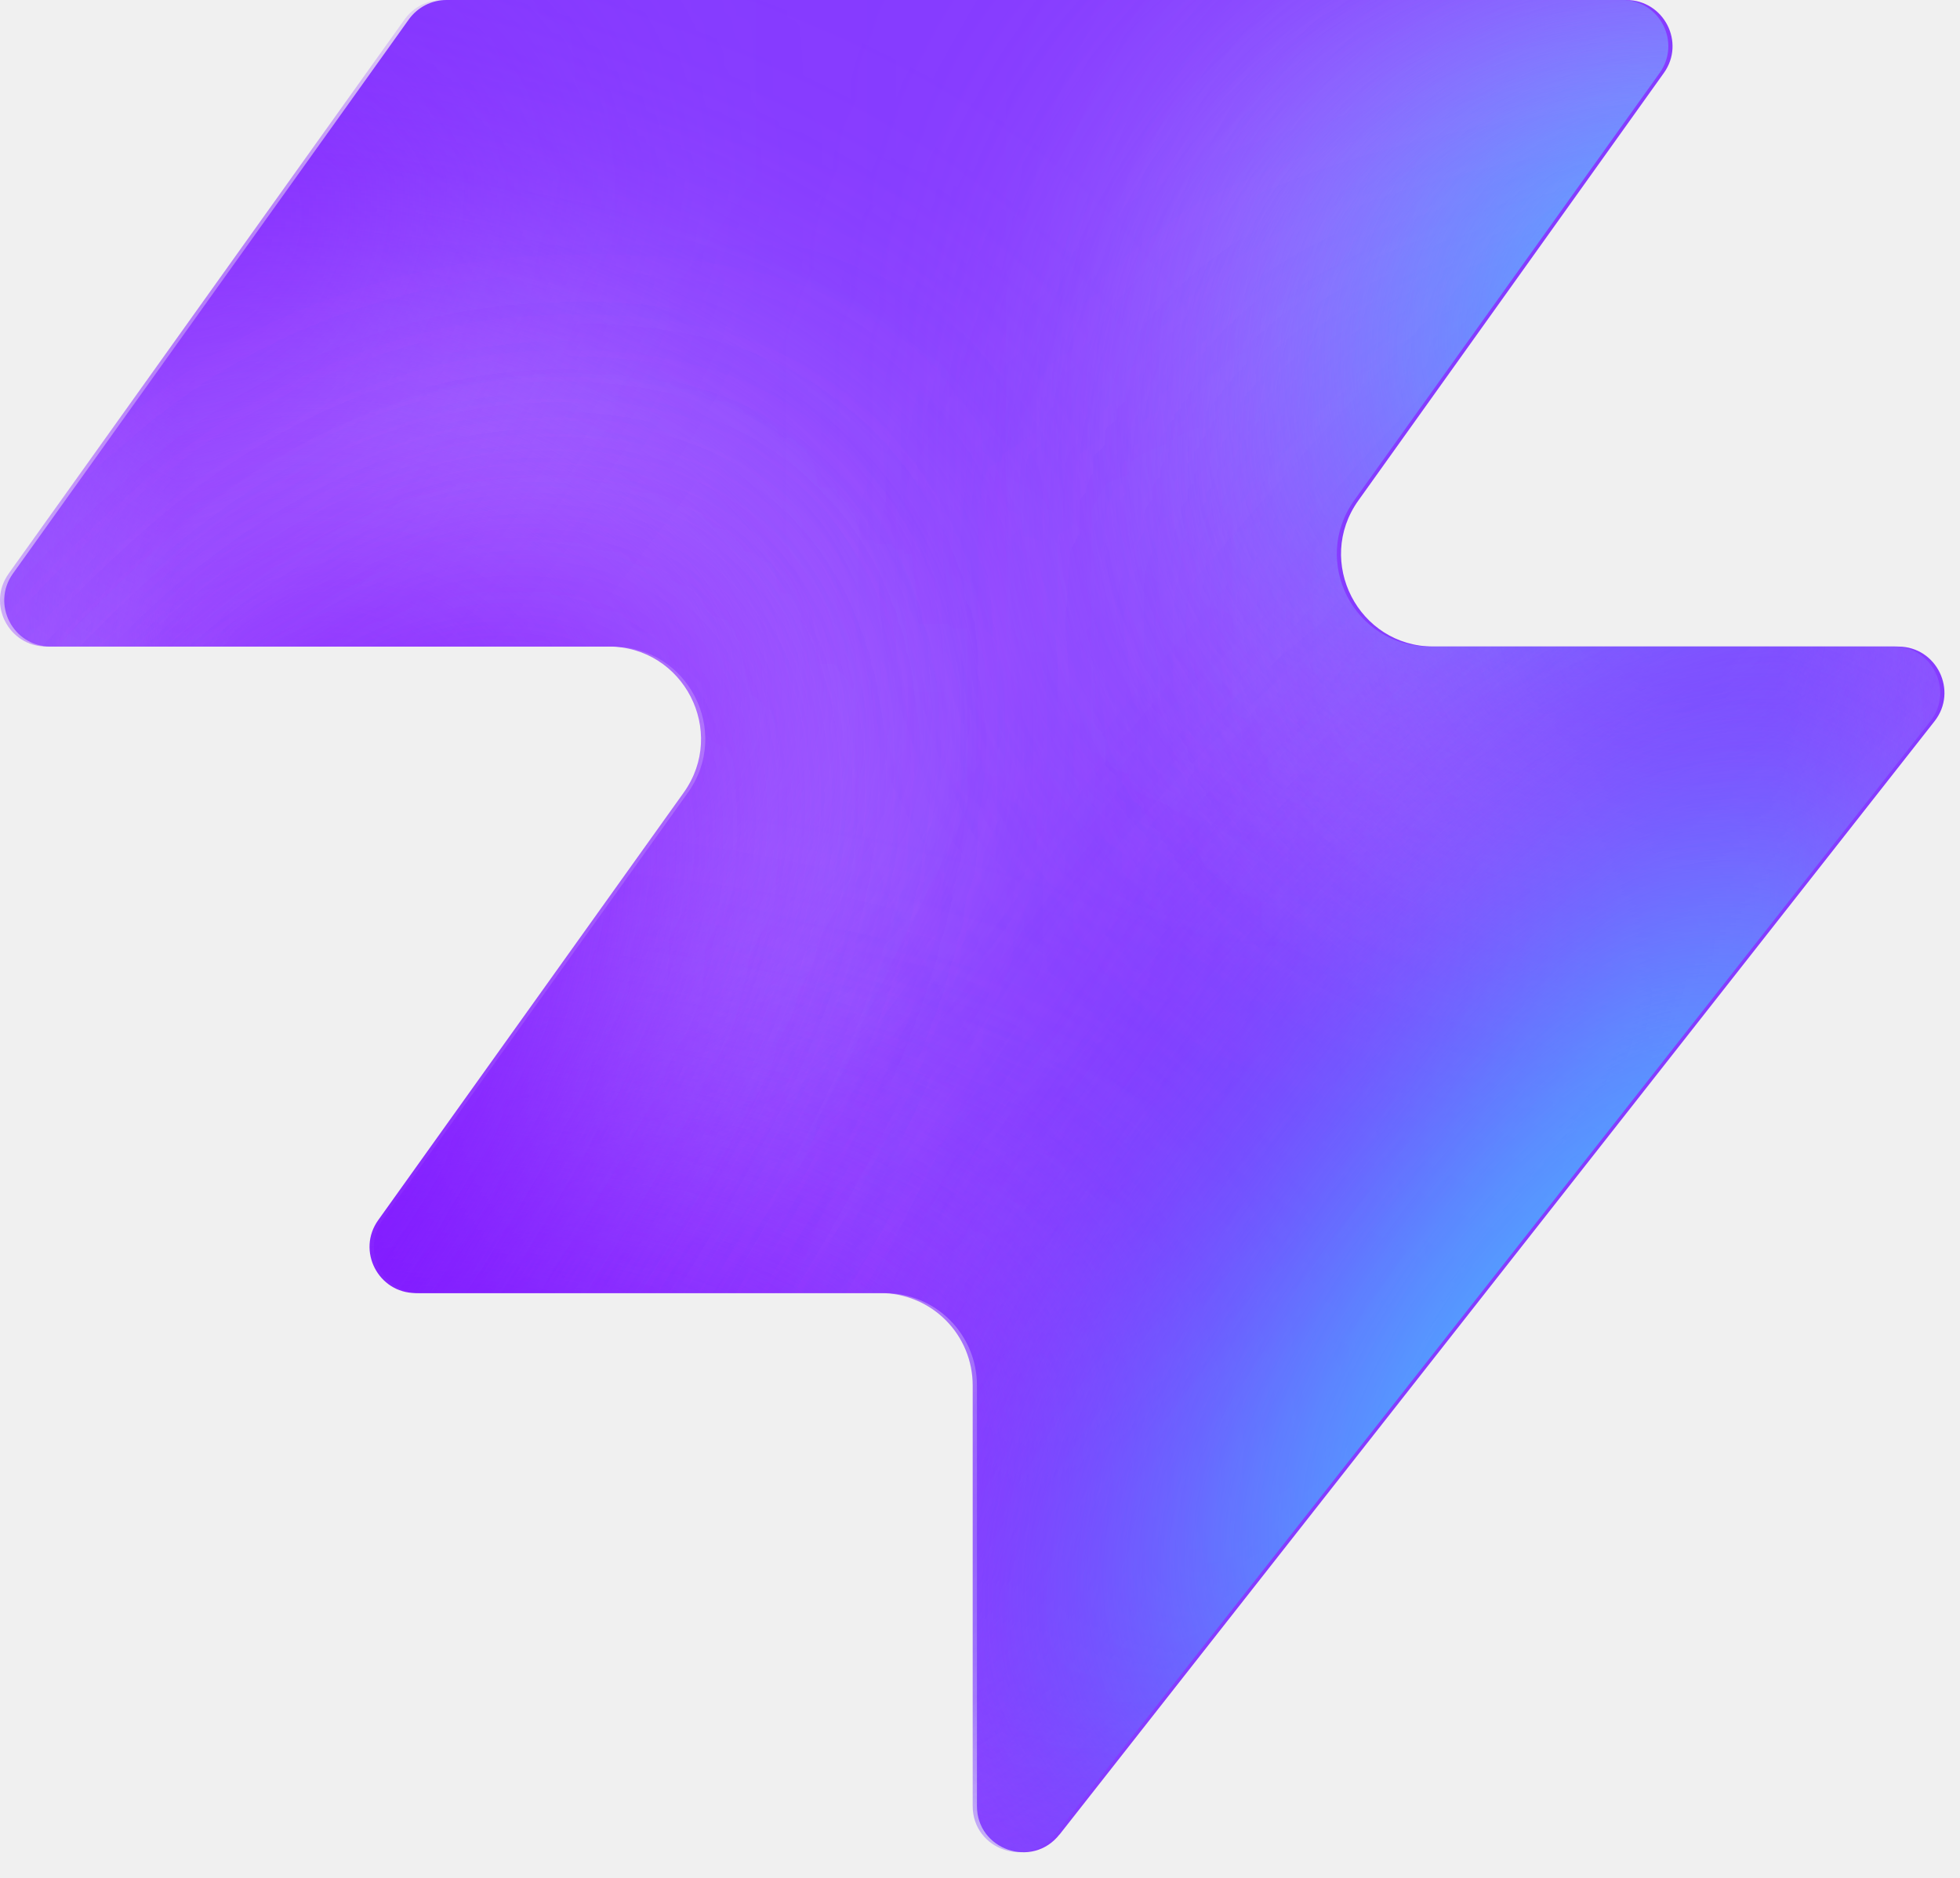
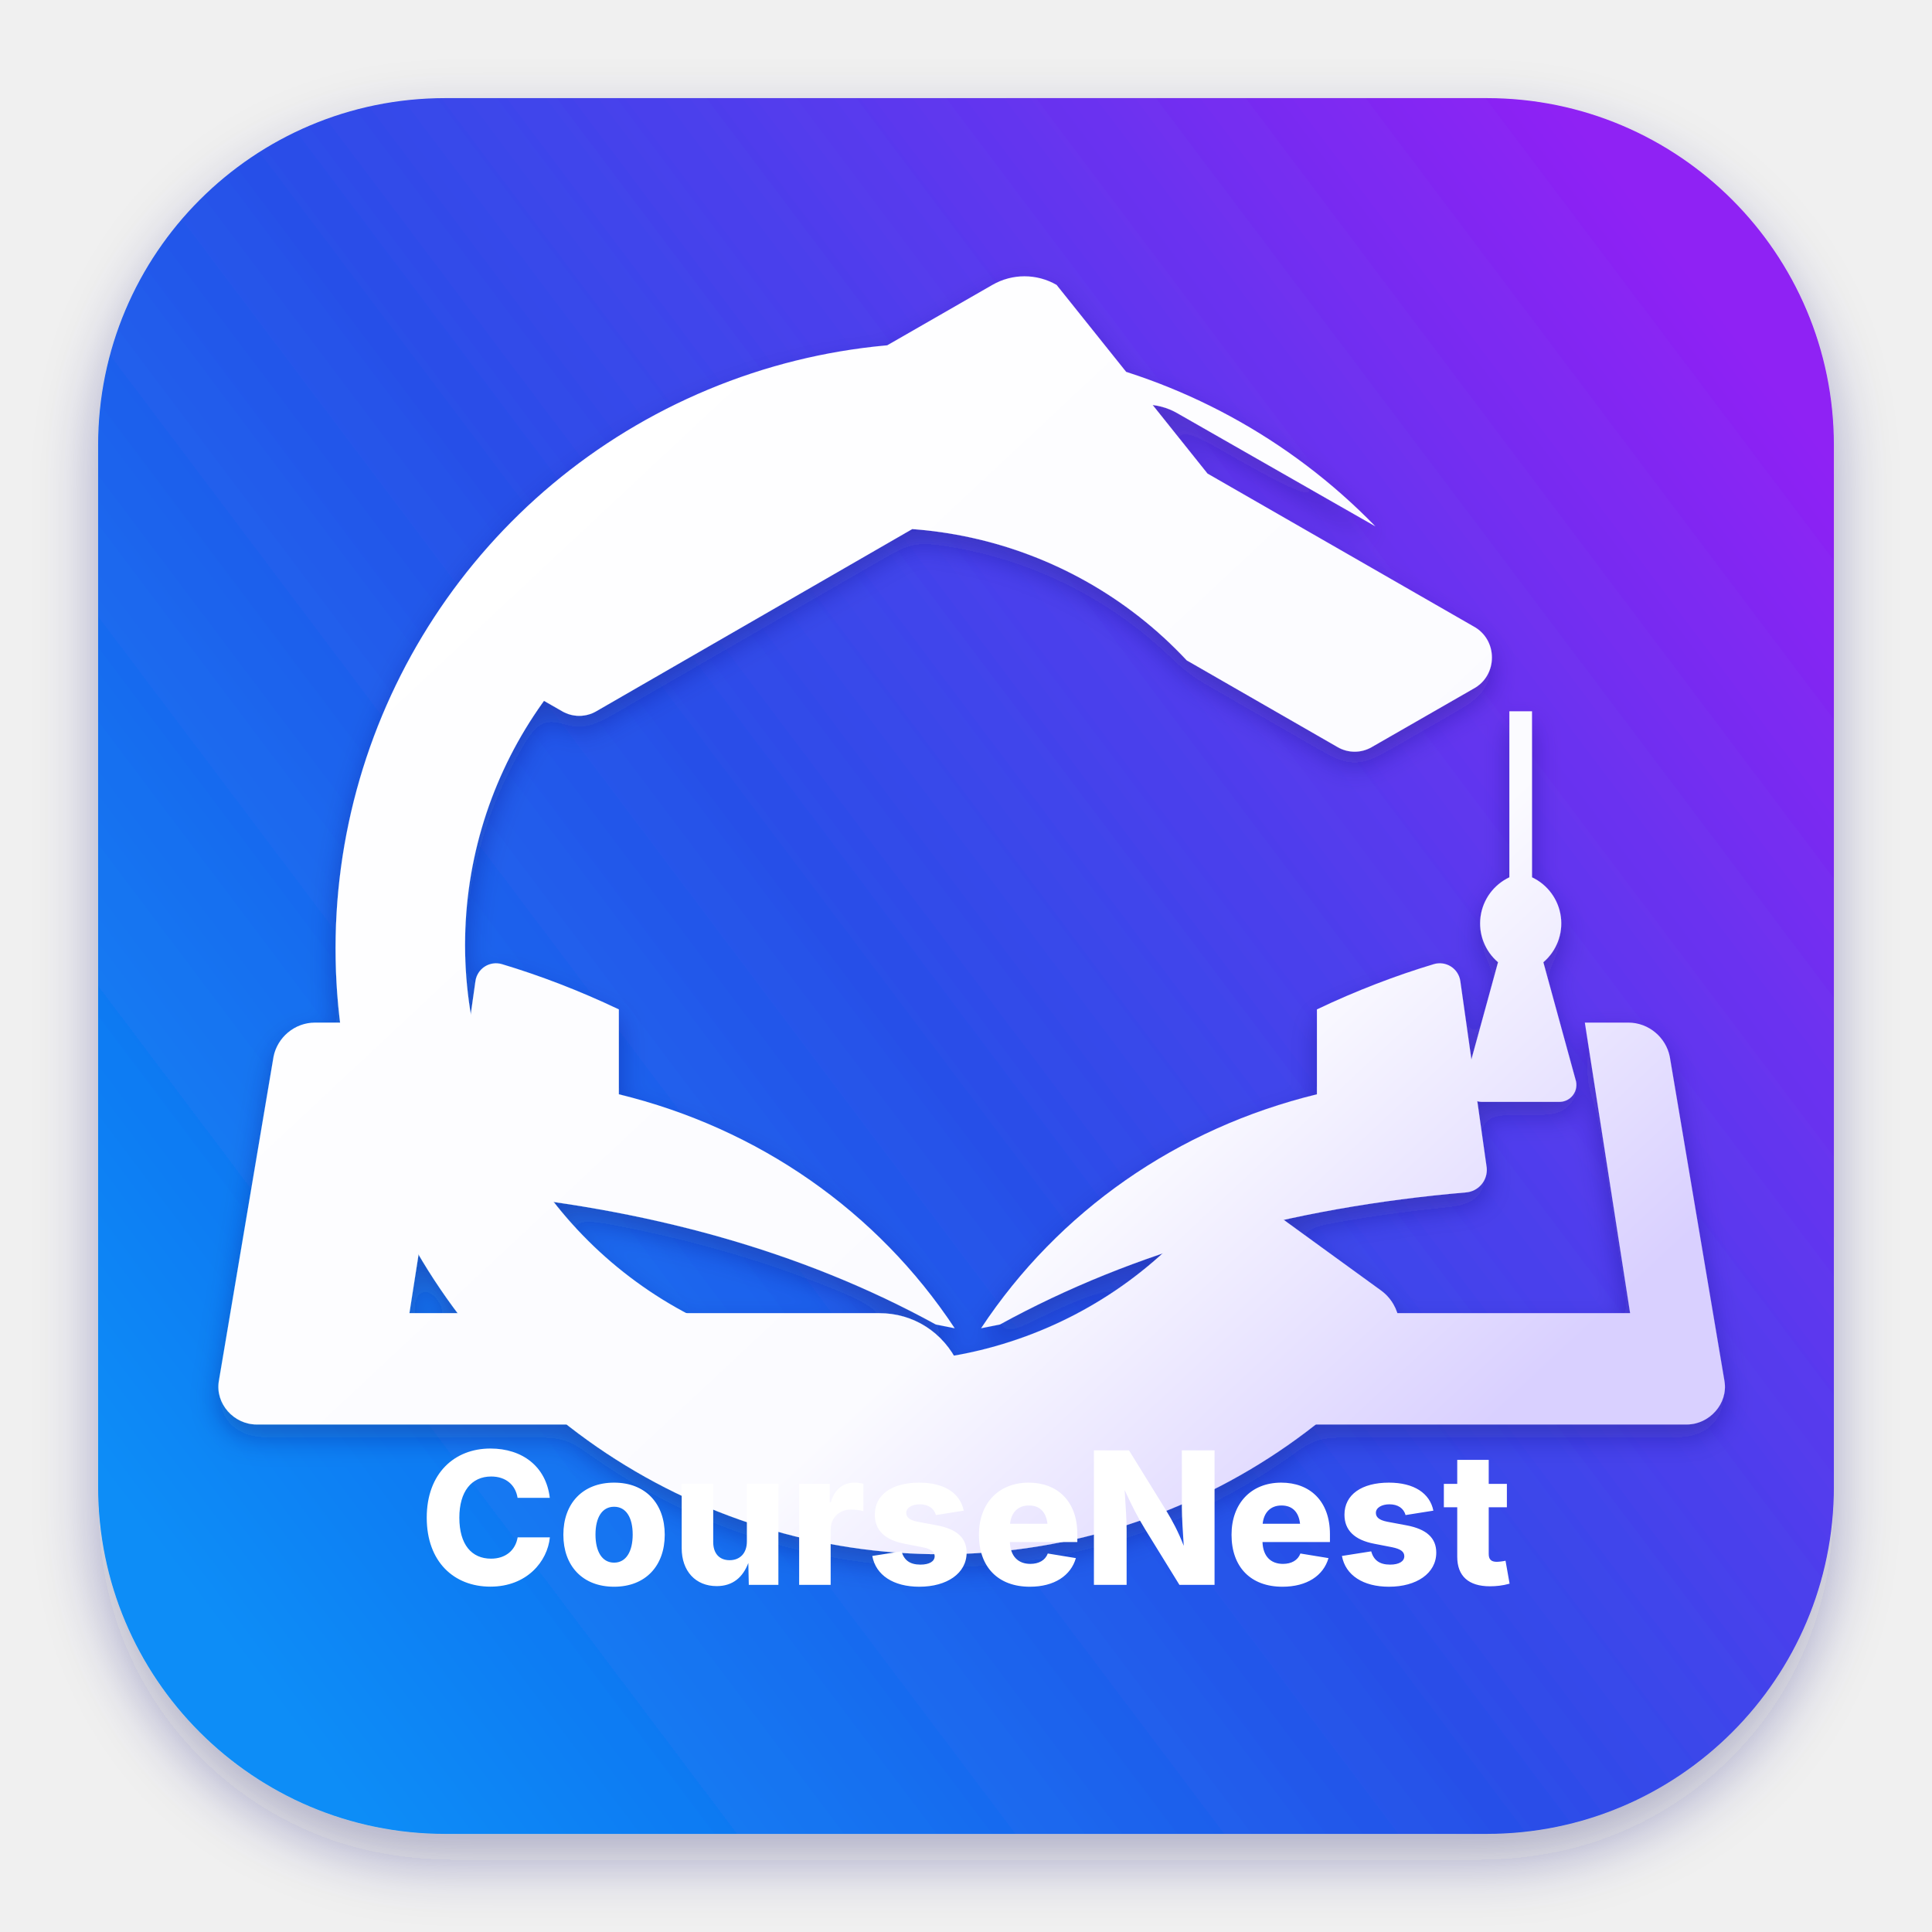
- <svg xmlns="http://www.w3.org/2000/svg" width="48" height="46" fill="none" viewBox="0 0 48 46">
-   <path fill="#863bff" d="M25.946 44.938c-.664.845-2.021.375-2.021-.698V33.937a2.26 2.26 0 0 0-2.262-2.262H10.287c-.92 0-1.456-1.04-.92-1.788l7.48-10.471c1.07-1.497 0-3.578-1.842-3.578H1.237c-.92 0-1.456-1.04-.92-1.788L10.013.474c.214-.297.556-.474.92-.474h28.894c.92 0 1.456 1.04.92 1.788l-7.48 10.471c-1.07 1.498 0 3.579 1.842 3.579h11.377c.943 0 1.473 1.088.89 1.83L25.947 44.94z" style="fill:#863bff;fill:color(display-p3 .525 .23 1);fill-opacity:1" />
-   <mask id="a" width="48" height="46" x="0" y="0" maskUnits="userSpaceOnUse" style="mask-type:alpha">
-     <path fill="#000" d="M25.842 44.938c-.664.844-2.021.375-2.021-.698V33.937a2.26 2.26 0 0 0-2.262-2.262H10.183c-.92 0-1.456-1.04-.92-1.788l7.48-10.471c1.07-1.498 0-3.579-1.842-3.579H1.133c-.92 0-1.456-1.04-.92-1.787L9.91.473c.214-.297.556-.474.92-.474h28.894c.92 0 1.456 1.04.92 1.788l-7.48 10.471c-1.07 1.498 0 3.578 1.842 3.578h11.377c.943 0 1.473 1.088.89 1.832L25.843 44.94z" style="fill:#000;fill-opacity:1" />
-   </mask>
-   <g mask="url(#a)">
-     <g filter="url(#b)">
-       <ellipse cx="5.508" cy="14.704" fill="#ede6ff" rx="5.508" ry="14.704" style="fill:#ede6ff;fill:color(display-p3 .927 .903 1);fill-opacity:1" transform="matrix(.00324 1 1 -.00324 -4.47 31.516)" />
-     </g>
-     <g filter="url(#c)">
-       <ellipse cx="10.399" cy="29.851" fill="#ede6ff" rx="10.399" ry="29.851" style="fill:#ede6ff;fill:color(display-p3 .927 .903 1);fill-opacity:1" transform="matrix(.00324 1 1 -.00324 -39.328 7.883)" />
-     </g>
-     <g filter="url(#d)">
-       <ellipse cx="5.508" cy="30.487" fill="#7e14ff" rx="5.508" ry="30.487" style="fill:#7e14ff;fill:color(display-p3 .492 .077 1);fill-opacity:1" transform="rotate(89.814 -25.913 -14.639)scale(1 -1)" />
-     </g>
-     <g filter="url(#e)">
-       <ellipse cx="5.508" cy="30.599" fill="#7e14ff" rx="5.508" ry="30.599" style="fill:#7e14ff;fill:color(display-p3 .492 .077 1);fill-opacity:1" transform="rotate(89.814 -32.644 -3.334)scale(1 -1)" />
-     </g>
-     <g filter="url(#f)">
-       <ellipse cx="5.508" cy="30.599" fill="#7e14ff" rx="5.508" ry="30.599" style="fill:#7e14ff;fill:color(display-p3 .492 .077 1);fill-opacity:1" transform="matrix(.00324 1 1 -.00324 -34.34 30.47)" />
-     </g>
-     <g filter="url(#g)">
-       <ellipse cx="14.072" cy="22.078" fill="#ede6ff" rx="14.072" ry="22.078" style="fill:#ede6ff;fill:color(display-p3 .927 .903 1);fill-opacity:1" transform="rotate(93.35 24.506 48.493)scale(-1 1)" />
-     </g>
-     <g filter="url(#h)">
-       <ellipse cx="3.47" cy="21.501" fill="#7e14ff" rx="3.47" ry="21.501" style="fill:#7e14ff;fill:color(display-p3 .492 .077 1);fill-opacity:1" transform="rotate(89.009 28.708 47.59)scale(-1 1)" />
-     </g>
-     <g filter="url(#i)">
-       <ellipse cx="3.47" cy="21.501" fill="#7e14ff" rx="3.47" ry="21.501" style="fill:#7e14ff;fill:color(display-p3 .492 .077 1);fill-opacity:1" transform="rotate(89.009 28.708 47.59)scale(-1 1)" />
-     </g>
-     <g filter="url(#j)">
-       <ellipse cx=".387" cy="8.972" fill="#7e14ff" rx="4.407" ry="29.108" style="fill:#7e14ff;fill:color(display-p3 .492 .077 1);fill-opacity:1" transform="rotate(39.51 .387 8.972)" />
-     </g>
-     <g filter="url(#k)">
-       <ellipse cx="47.523" cy="-6.092" fill="#7e14ff" rx="4.407" ry="29.108" style="fill:#7e14ff;fill:color(display-p3 .492 .077 1);fill-opacity:1" transform="rotate(37.892 47.523 -6.092)" />
-     </g>
-     <g filter="url(#l)">
-       <ellipse cx="41.412" cy="6.333" fill="#47bfff" rx="5.971" ry="9.665" style="fill:#47bfff;fill:color(display-p3 .28 .748 1);fill-opacity:1" transform="rotate(37.892 41.412 6.333)" />
-     </g>
-     <g filter="url(#m)">
-       <ellipse cx="-1.879" cy="38.332" fill="#7e14ff" rx="4.407" ry="29.108" style="fill:#7e14ff;fill:color(display-p3 .492 .077 1);fill-opacity:1" transform="rotate(37.892 -1.88 38.332)" />
-     </g>
-     <g filter="url(#n)">
-       <ellipse cx="-1.879" cy="38.332" fill="#7e14ff" rx="4.407" ry="29.108" style="fill:#7e14ff;fill:color(display-p3 .492 .077 1);fill-opacity:1" transform="rotate(37.892 -1.88 38.332)" />
-     </g>
-     <g filter="url(#o)">
-       <ellipse cx="35.651" cy="29.907" fill="#7e14ff" rx="4.407" ry="29.108" style="fill:#7e14ff;fill:color(display-p3 .492 .077 1);fill-opacity:1" transform="rotate(37.892 35.651 29.907)" />
-     </g>
-     <g filter="url(#p)">
-       <ellipse cx="38.418" cy="32.4" fill="#47bfff" rx="5.971" ry="15.297" style="fill:#47bfff;fill:color(display-p3 .28 .748 1);fill-opacity:1" transform="rotate(37.892 38.418 32.4)" />
-     </g>
-   </g>
+ <svg xmlns="http://www.w3.org/2000/svg" viewBox="0 0 1024 1024" role="img" aria-labelledby="title desc">
  <defs>
-     <filter id="b" width="60.045" height="41.654" x="-19.77" y="16.149" color-interpolation-filters="sRGB" filterUnits="userSpaceOnUse">
-       <feFlood flood-opacity="0" result="BackgroundImageFix" />
-       <feBlend in="SourceGraphic" in2="BackgroundImageFix" result="shape" />
-       <feGaussianBlur result="effect1_foregroundBlur_2002_17158" stdDeviation="7.659" />
+     <linearGradient id="bg" x1="90" x2="934" y1="830" y2="194" gradientUnits="userSpaceOnUse">
+       <stop offset="0" stop-color="#078df7" />
+       <stop offset=".46" stop-color="#284fe8" />
+       <stop offset="1" stop-color="#8f22f4" />
+     </linearGradient>
+     <linearGradient id="paper" x1="270" x2="773" y1="232" y2="770" gradientUnits="userSpaceOnUse">
+       <stop offset="0" stop-color="#fff" />
+       <stop offset=".68" stop-color="#fbfbff" />
+       <stop offset="1" stop-color="#d9d0ff" />
+     </linearGradient>
+     <filter id="softShadow" x="-20%" y="-20%" width="140%" height="140%" color-interpolation-filters="sRGB">
+       <feDropShadow dx="0" dy="14" stdDeviation="16" flood-color="#17206f" flood-opacity=".32" />
    </filter>
-     <filter id="c" width="90.34" height="51.437" x="-54.613" y="-7.533" color-interpolation-filters="sRGB" filterUnits="userSpaceOnUse">
-       <feFlood flood-opacity="0" result="BackgroundImageFix" />
-       <feBlend in="SourceGraphic" in2="BackgroundImageFix" result="shape" />
-       <feGaussianBlur result="effect1_foregroundBlur_2002_17158" stdDeviation="7.659" />
-     </filter>
-     <filter id="d" width="79.355" height="29.4" x="-49.64" y="2.03" color-interpolation-filters="sRGB" filterUnits="userSpaceOnUse">
-       <feFlood flood-opacity="0" result="BackgroundImageFix" />
-       <feBlend in="SourceGraphic" in2="BackgroundImageFix" result="shape" />
-       <feGaussianBlur result="effect1_foregroundBlur_2002_17158" stdDeviation="4.596" />
-     </filter>
-     <filter id="e" width="79.579" height="29.4" x="-45.045" y="20.029" color-interpolation-filters="sRGB" filterUnits="userSpaceOnUse">
-       <feFlood flood-opacity="0" result="BackgroundImageFix" />
-       <feBlend in="SourceGraphic" in2="BackgroundImageFix" result="shape" />
-       <feGaussianBlur result="effect1_foregroundBlur_2002_17158" stdDeviation="4.596" />
-     </filter>
-     <filter id="f" width="79.579" height="29.4" x="-43.513" y="21.178" color-interpolation-filters="sRGB" filterUnits="userSpaceOnUse">
-       <feFlood flood-opacity="0" result="BackgroundImageFix" />
-       <feBlend in="SourceGraphic" in2="BackgroundImageFix" result="shape" />
-       <feGaussianBlur result="effect1_foregroundBlur_2002_17158" stdDeviation="4.596" />
-     </filter>
-     <filter id="g" width="74.749" height="58.852" x="15.756" y="-17.901" color-interpolation-filters="sRGB" filterUnits="userSpaceOnUse">
-       <feFlood flood-opacity="0" result="BackgroundImageFix" />
-       <feBlend in="SourceGraphic" in2="BackgroundImageFix" result="shape" />
-       <feGaussianBlur result="effect1_foregroundBlur_2002_17158" stdDeviation="7.659" />
-     </filter>
-     <filter id="h" width="61.377" height="25.362" x="23.548" y="2.284" color-interpolation-filters="sRGB" filterUnits="userSpaceOnUse">
-       <feFlood flood-opacity="0" result="BackgroundImageFix" />
-       <feBlend in="SourceGraphic" in2="BackgroundImageFix" result="shape" />
-       <feGaussianBlur result="effect1_foregroundBlur_2002_17158" stdDeviation="4.596" />
-     </filter>
-     <filter id="i" width="61.377" height="25.362" x="23.548" y="2.284" color-interpolation-filters="sRGB" filterUnits="userSpaceOnUse">
-       <feFlood flood-opacity="0" result="BackgroundImageFix" />
-       <feBlend in="SourceGraphic" in2="BackgroundImageFix" result="shape" />
-       <feGaussianBlur result="effect1_foregroundBlur_2002_17158" stdDeviation="4.596" />
-     </filter>
-     <filter id="j" width="56.045" height="63.649" x="-27.636" y="-22.853" color-interpolation-filters="sRGB" filterUnits="userSpaceOnUse">
-       <feFlood flood-opacity="0" result="BackgroundImageFix" />
-       <feBlend in="SourceGraphic" in2="BackgroundImageFix" result="shape" />
-       <feGaussianBlur result="effect1_foregroundBlur_2002_17158" stdDeviation="4.596" />
-     </filter>
-     <filter id="k" width="54.814" height="64.646" x="20.116" y="-38.415" color-interpolation-filters="sRGB" filterUnits="userSpaceOnUse">
-       <feFlood flood-opacity="0" result="BackgroundImageFix" />
-       <feBlend in="SourceGraphic" in2="BackgroundImageFix" result="shape" />
-       <feGaussianBlur result="effect1_foregroundBlur_2002_17158" stdDeviation="4.596" />
-     </filter>
-     <filter id="l" width="33.541" height="35.313" x="24.641" y="-11.323" color-interpolation-filters="sRGB" filterUnits="userSpaceOnUse">
-       <feFlood flood-opacity="0" result="BackgroundImageFix" />
-       <feBlend in="SourceGraphic" in2="BackgroundImageFix" result="shape" />
-       <feGaussianBlur result="effect1_foregroundBlur_2002_17158" stdDeviation="4.596" />
-     </filter>
-     <filter id="m" width="54.814" height="64.646" x="-29.286" y="6.009" color-interpolation-filters="sRGB" filterUnits="userSpaceOnUse">
-       <feFlood flood-opacity="0" result="BackgroundImageFix" />
-       <feBlend in="SourceGraphic" in2="BackgroundImageFix" result="shape" />
-       <feGaussianBlur result="effect1_foregroundBlur_2002_17158" stdDeviation="4.596" />
-     </filter>
-     <filter id="n" width="54.814" height="64.646" x="-29.286" y="6.009" color-interpolation-filters="sRGB" filterUnits="userSpaceOnUse">
-       <feFlood flood-opacity="0" result="BackgroundImageFix" />
-       <feBlend in="SourceGraphic" in2="BackgroundImageFix" result="shape" />
-       <feGaussianBlur result="effect1_foregroundBlur_2002_17158" stdDeviation="4.596" />
-     </filter>
-     <filter id="o" width="54.814" height="64.646" x="8.244" y="-2.416" color-interpolation-filters="sRGB" filterUnits="userSpaceOnUse">
-       <feFlood flood-opacity="0" result="BackgroundImageFix" />
-       <feBlend in="SourceGraphic" in2="BackgroundImageFix" result="shape" />
-       <feGaussianBlur result="effect1_foregroundBlur_2002_17158" stdDeviation="4.596" />
-     </filter>
-     <filter id="p" width="39.409" height="43.623" x="18.713" y="10.588" color-interpolation-filters="sRGB" filterUnits="userSpaceOnUse">
-       <feFlood flood-opacity="0" result="BackgroundImageFix" />
-       <feBlend in="SourceGraphic" in2="BackgroundImageFix" result="shape" />
-       <feGaussianBlur result="effect1_foregroundBlur_2002_17158" stdDeviation="4.596" />
+     <filter id="iconDepth" x="-18%" y="-18%" width="136%" height="136%" color-interpolation-filters="sRGB">
+       <feDropShadow dx="0" dy="7" stdDeviation="7" flood-color="#182176" flood-opacity=".34" />
    </filter>
  </defs>
+   <rect width="920" height="920" x="52" y="52" fill="url(#bg)" rx="184" filter="url(#softShadow)" />
+   <g fill="url(#paper)" filter="url(#iconDepth)">
+     <path d="M328 580c74 18 137 62 178 124l-10-2c-71-39-154-62-247-70a12 12 0 0 1-11-13l14-99a11 11 0 0 1 14-9c20 6 41 14 62 24v45Zm370-45c21-10 42-18 62-24a11 11 0 0 1 14 9l14 99a12 12 0 0 1-11 13c-93 8-176 31-247 70l-10 2c41-62 104-106 178-124v-45Z" />
+     <path d="M218 542h23l-24 154h249c18 0 34 10 42 27l8 16h49l8-16c8-17 24-27 42-27h249l-24-154h23c11 0 20 8 22 18l29 172c2 12-8 23-20 23H608c-10 0-20 6-24 16l-6 13a20 20 0 0 1-18 11h-90a20 20 0 0 1-18-11l-6-13c-4-10-14-16-24-16H136c-12 0-22-11-20-23l29-172c2-10 11-18 22-18Z" />
+     <path d="M640 251 781 332c13 7 13 26 0 33l-54 31a18 18 0 0 1-18 0l-80-46a221 221 0 1 0 6 295c8-11 24-14 35-6l62 45c11 8 13 24 5 34a321 321 0 1 1-8-439l-105-60a34 34 0 0 0-34 0L316 377a18 18 0 0 1-18 0l-54-31c-13-7-13-26 0-33l282-162a34 34 0 0 1 34 0Z" />
+     <path d="M800 377h12v88a27 27 0 0 1 6 45l17 62a9 9 0 0 1-9 12h-40a9 9 0 0 1-9-12l17-62a27 27 0 0 1 6-45v-88Z" />
+   </g>
+   <text x="512" y="840" fill="#fff" font-family="Inter, ui-sans-serif, system-ui, -apple-system, BlinkMacSystemFont, 'Segoe UI', sans-serif" font-size="98" font-weight="800" letter-spacing="0" text-anchor="middle">CourseNest</text>
</svg>
